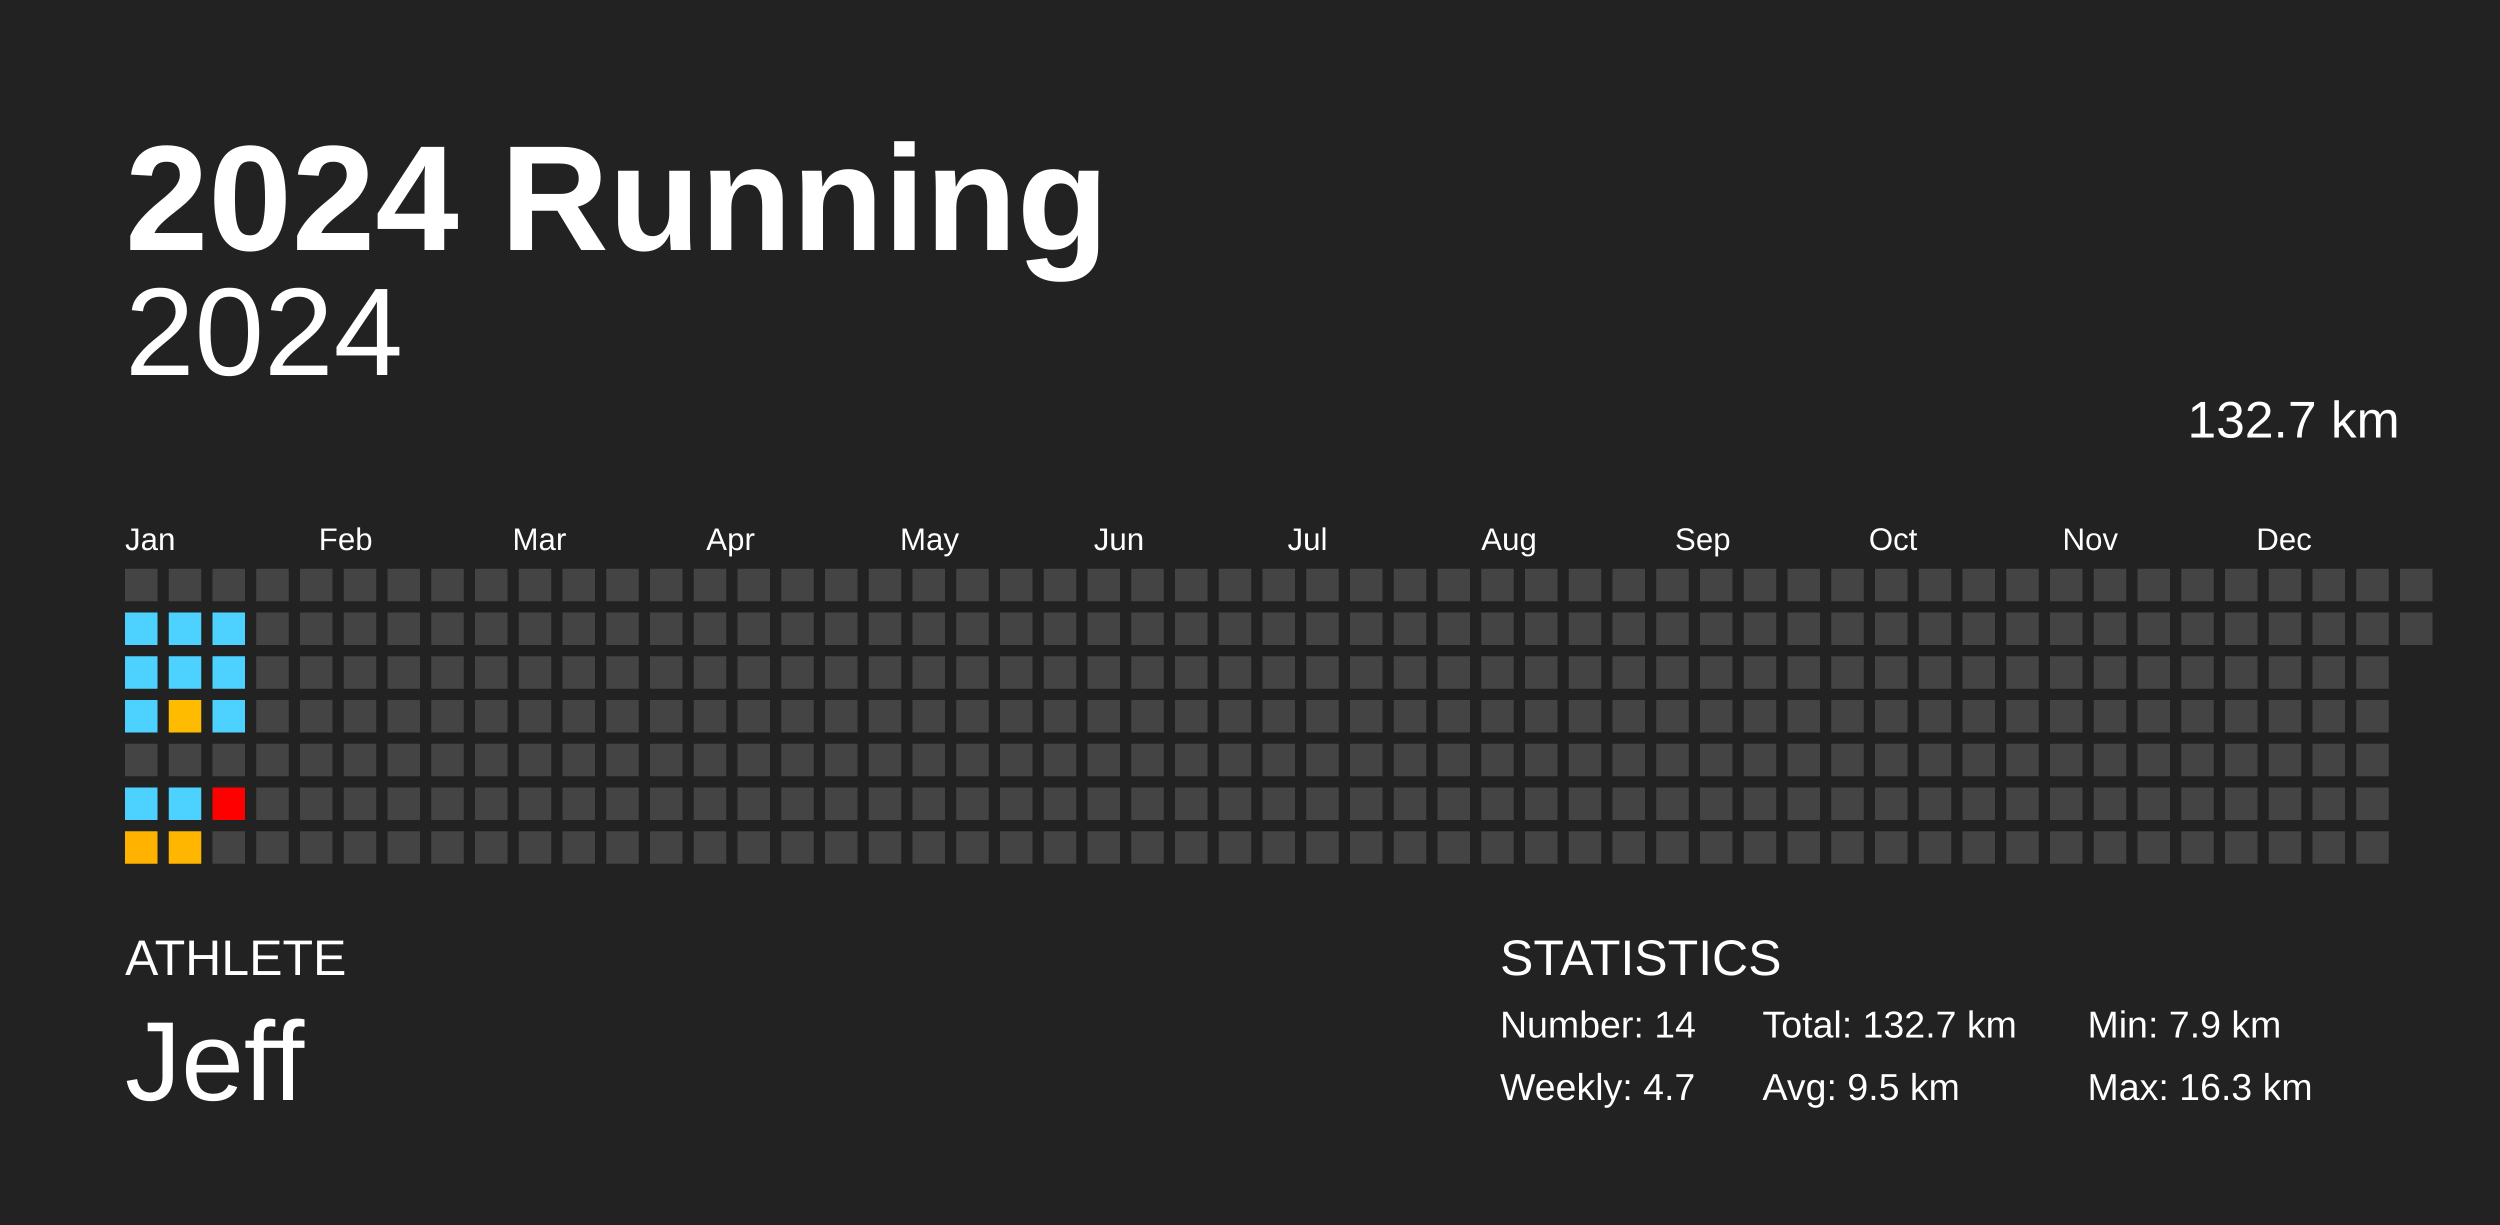
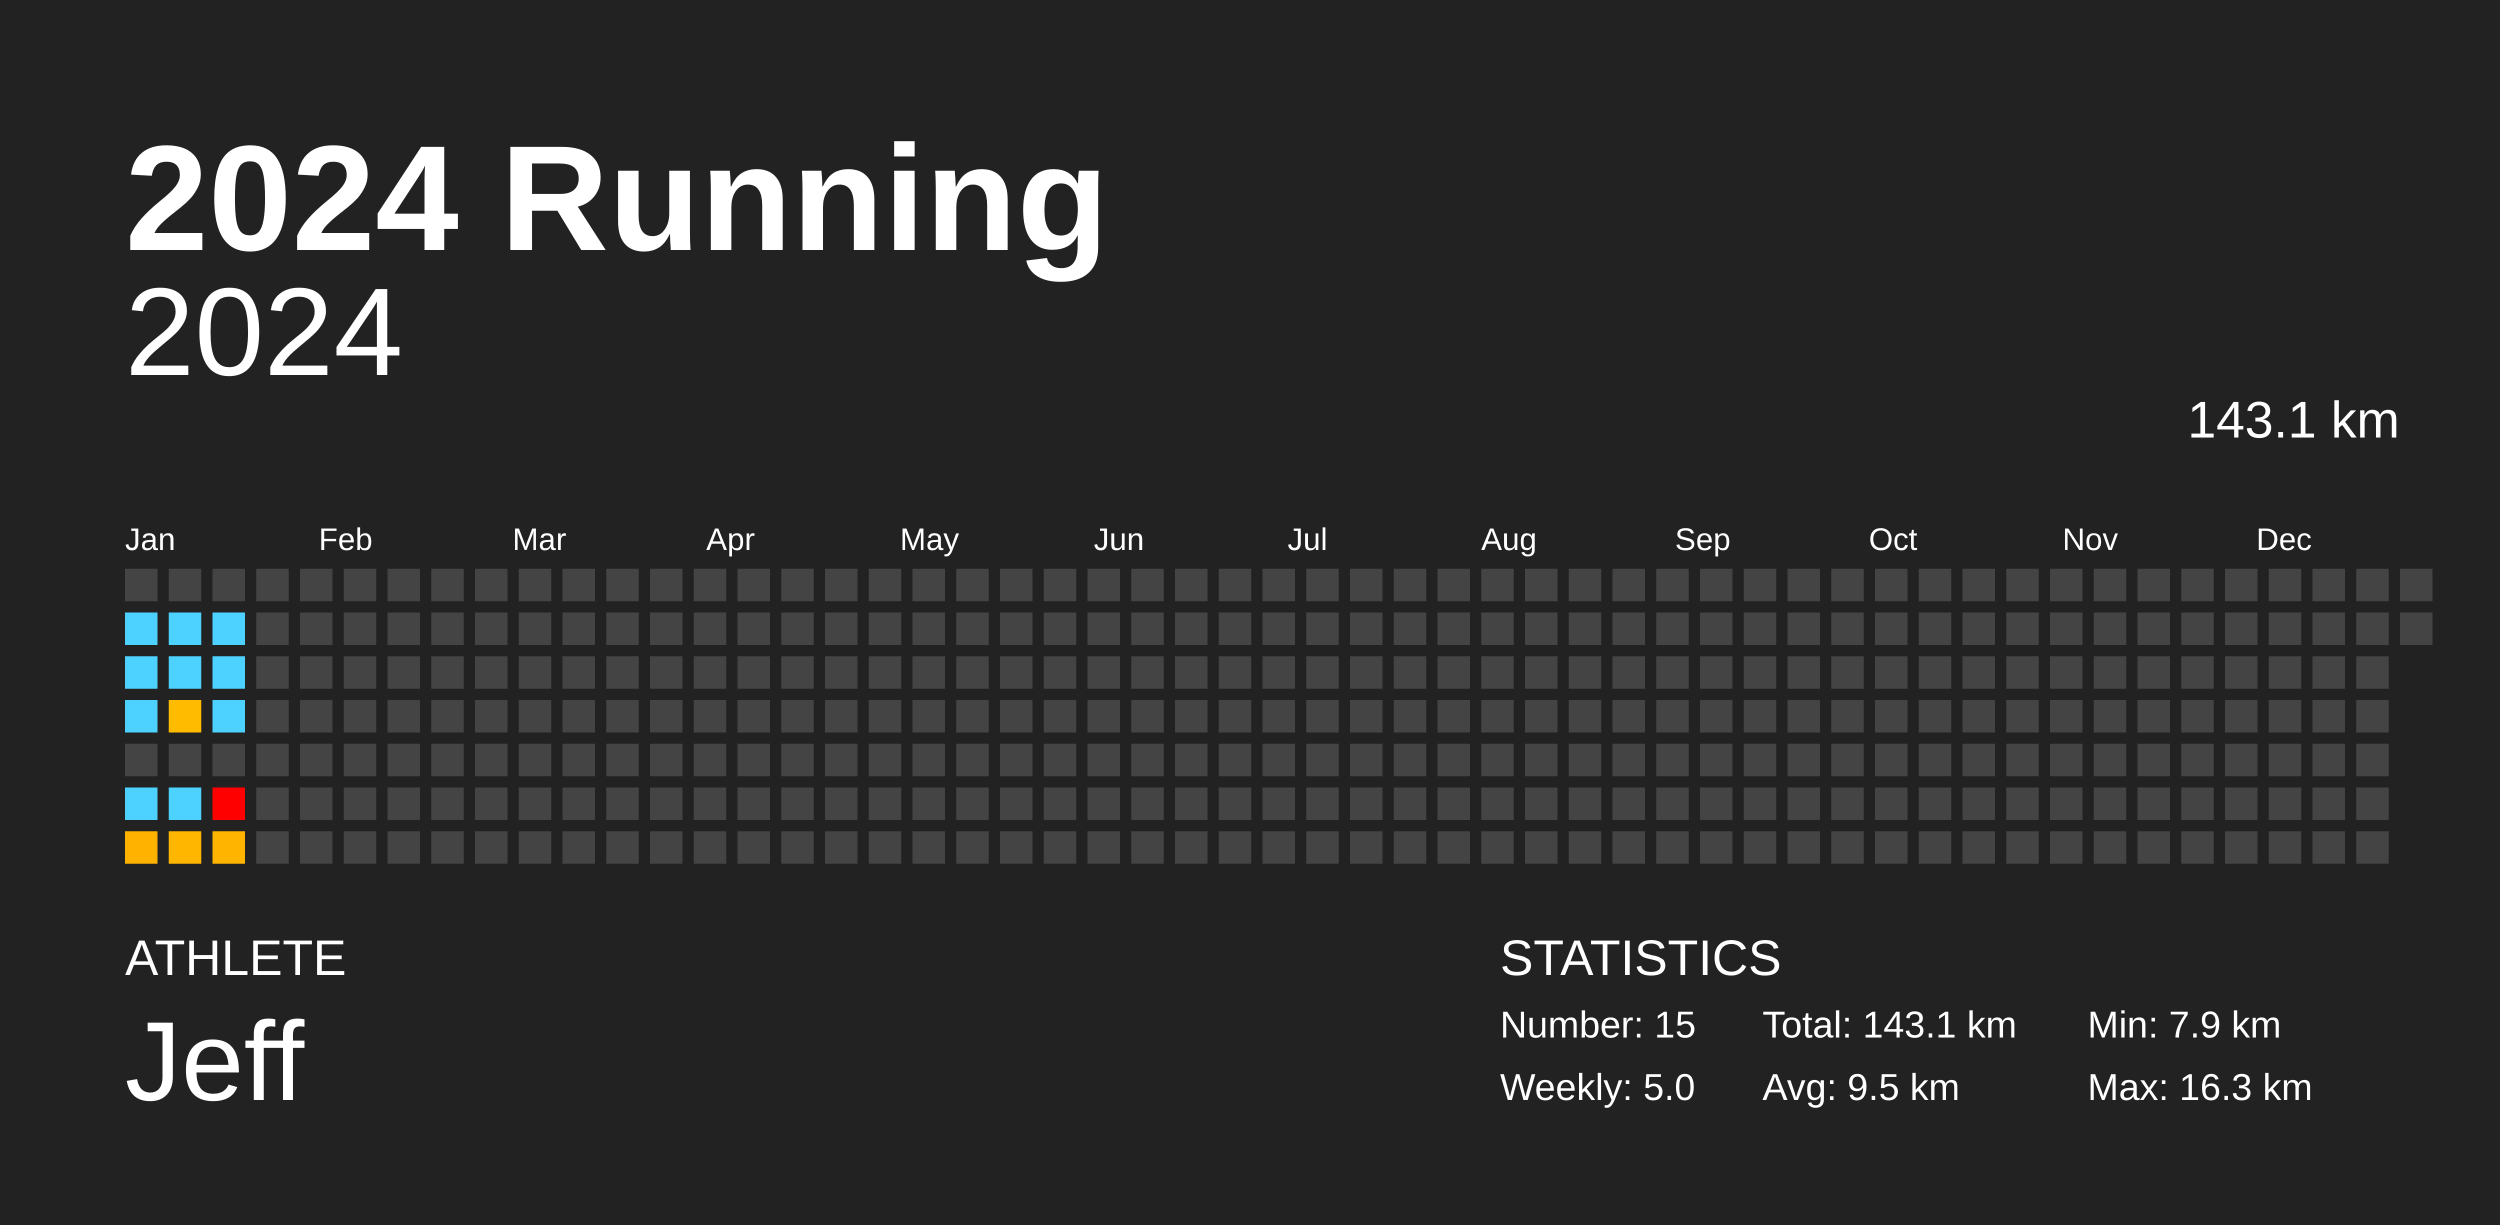
<svg xmlns="http://www.w3.org/2000/svg" baseProfile="full" height="98mm" version="1.1" viewBox="0,0,200,98" width="200mm">
  <defs />
  <rect fill="#222222" height="98" width="200" x="0" y="0" />
  <text fill="#FFFFFF" style="font-size:12px; font-family:Arial; font-weight:bold;" x="10" y="20">2024 Running</text>
  <text fill="#FFFFFF" style="font-size:4px; font-family:Arial" x="10" y="78">ATHLETE</text>
  <text fill="#FFFFFF" style="font-size:9px; font-family:Arial" x="10" y="88">Jeff</text>
  <text fill="#FFFFFF" style="font-size:4px; font-family:Arial" x="120" y="78">STATISTICS</text>
-   <text fill="#FFFFFF" style="font-size:3px; font-family:Arial" x="120" y="83">Number: 14</text>
-   <text fill="#FFFFFF" style="font-size:3px; font-family:Arial" x="120" y="88">Weekly: 4.7</text>
-   <text fill="#FFFFFF" style="font-size:3px; font-family:Arial" x="141" y="83">Total: 132.7 km</text>
+   <text fill="#FFFFFF" style="font-size:3px; font-family:Arial" x="120" y="83">Number: 15</text>
+   <text fill="#FFFFFF" style="font-size:3px; font-family:Arial" x="120" y="88">Weekly: 5.0</text>
+   <text fill="#FFFFFF" style="font-size:3px; font-family:Arial" x="141" y="83">Total: 143.1 km</text>
  <text fill="#FFFFFF" style="font-size:3px; font-family:Arial" x="141" y="88">Avg: 9.5 km</text>
  <text fill="#FFFFFF" style="font-size:3px; font-family:Arial" x="167" y="83">Min: 7.9 km</text>
  <text fill="#FFFFFF" style="font-size:3px; font-family:Arial" x="167" y="88">Max: 16.3 km</text>
  <text alignment-baseline="hanging" fill="#FFFFFF" style="font-size:10.0px; font-family:Arial;" x="10" y="30">2024</text>
-   <text alignment-baseline="hanging" fill="#FFFFFF" style="font-size:4.125px; font-family:Arial;" x="175" y="35">132.7 km</text>
+   <text alignment-baseline="hanging" fill="#FFFFFF" style="font-size:4.125px; font-family:Arial;" x="175" y="35">143.1 km</text>
  <text fill="#FFFFFF" style="font-size:2.5px; font-family:Arial" x="10.0" y="44">Jan</text>
  <text fill="#FFFFFF" style="font-size:2.5px; font-family:Arial" x="25.5" y="44">Feb</text>
  <text fill="#FFFFFF" style="font-size:2.5px; font-family:Arial" x="41.0" y="44">Mar</text>
  <text fill="#FFFFFF" style="font-size:2.5px; font-family:Arial" x="56.5" y="44">Apr</text>
  <text fill="#FFFFFF" style="font-size:2.5px; font-family:Arial" x="72.0" y="44">May</text>
  <text fill="#FFFFFF" style="font-size:2.5px; font-family:Arial" x="87.5" y="44">Jun</text>
  <text fill="#FFFFFF" style="font-size:2.5px; font-family:Arial" x="103.0" y="44">Jul</text>
  <text fill="#FFFFFF" style="font-size:2.5px; font-family:Arial" x="118.5" y="44">Aug</text>
  <text fill="#FFFFFF" style="font-size:2.5px; font-family:Arial" x="134.0" y="44">Sep</text>
  <text fill="#FFFFFF" style="font-size:2.5px; font-family:Arial" x="149.5" y="44">Oct</text>
  <text fill="#FFFFFF" style="font-size:2.5px; font-family:Arial" x="165.0" y="44">Nov</text>
  <text fill="#FFFFFF" style="font-size:2.5px; font-family:Arial" x="180.5" y="44">Dec</text>
  <rect fill="#444444" height="2.6" width="2.6" x="10.0" y="45.5" />
  <rect fill="#4dd2ff" height="2.6" width="2.6" x="10.0" y="49.0" />
  <rect fill="#4dd2ff" height="2.6" width="2.6" x="10.0" y="52.5" />
  <rect fill="#4dd2ff" height="2.6" width="2.6" x="10.0" y="56.0" />
  <rect fill="#444444" height="2.6" width="2.6" x="10.0" y="59.5" />
  <rect fill="#4dd2ff" height="2.6" width="2.6" x="10.0" y="63.0" />
  <rect fill="#ffb200" height="2.6" width="2.6" x="10.0" y="66.5" />
  <rect fill="#444444" height="2.6" width="2.6" x="13.5" y="45.5" />
  <rect fill="#4dd2ff" height="2.6" width="2.6" x="13.5" y="49.0" />
  <rect fill="#4dd2ff" height="2.6" width="2.6" x="13.5" y="52.5" />
  <rect fill="#ffbb00" height="2.6" width="2.6" x="13.5" y="56.0" />
  <rect fill="#444444" height="2.6" width="2.6" x="13.5" y="59.5" />
  <rect fill="#4dd2ff" height="2.6" width="2.6" x="13.5" y="63.0" />
  <rect fill="#ffb600" height="2.6" width="2.6" x="13.5" y="66.5" />
  <rect fill="#444444" height="2.6" width="2.6" x="17.0" y="45.5" />
  <rect fill="#4dd2ff" height="2.6" width="2.6" x="17.0" y="49.0" />
  <rect fill="#4dd2ff" height="2.6" width="2.6" x="17.0" y="52.5" />
  <rect fill="#4dd2ff" height="2.6" width="2.6" x="17.0" y="56.0" />
  <rect fill="#444444" height="2.6" width="2.6" x="17.0" y="59.5" />
  <rect fill="#ff0000" height="2.6" width="2.6" x="17.0" y="63.0" />
-   <rect fill="#444444" height="2.6" width="2.6" x="17.0" y="66.5" />
+   <rect fill="#ffb400" height="2.6" width="2.6" x="17.0" y="66.5" />
  <rect fill="#444444" height="2.6" width="2.6" x="20.5" y="45.5" />
  <rect fill="#444444" height="2.6" width="2.6" x="20.5" y="49.0" />
  <rect fill="#444444" height="2.6" width="2.6" x="20.5" y="52.5" />
  <rect fill="#444444" height="2.6" width="2.6" x="20.5" y="56.0" />
  <rect fill="#444444" height="2.6" width="2.6" x="20.5" y="59.5" />
  <rect fill="#444444" height="2.6" width="2.6" x="20.5" y="63.0" />
  <rect fill="#444444" height="2.6" width="2.6" x="20.5" y="66.5" />
  <rect fill="#444444" height="2.6" width="2.6" x="24.0" y="45.5" />
  <rect fill="#444444" height="2.6" width="2.6" x="24.0" y="49.0" />
  <rect fill="#444444" height="2.6" width="2.6" x="24.0" y="52.5" />
  <rect fill="#444444" height="2.6" width="2.6" x="24.0" y="56.0" />
  <rect fill="#444444" height="2.6" width="2.6" x="24.0" y="59.5" />
  <rect fill="#444444" height="2.6" width="2.6" x="24.0" y="63.0" />
  <rect fill="#444444" height="2.6" width="2.6" x="24.0" y="66.5" />
  <rect fill="#444444" height="2.6" width="2.6" x="27.5" y="45.5" />
  <rect fill="#444444" height="2.6" width="2.6" x="27.5" y="49.0" />
  <rect fill="#444444" height="2.6" width="2.6" x="27.5" y="52.5" />
  <rect fill="#444444" height="2.6" width="2.6" x="27.5" y="56.0" />
  <rect fill="#444444" height="2.6" width="2.6" x="27.5" y="59.5" />
  <rect fill="#444444" height="2.6" width="2.6" x="27.5" y="63.0" />
  <rect fill="#444444" height="2.6" width="2.6" x="27.5" y="66.5" />
  <rect fill="#444444" height="2.6" width="2.6" x="31.0" y="45.5" />
  <rect fill="#444444" height="2.6" width="2.6" x="31.0" y="49.0" />
  <rect fill="#444444" height="2.6" width="2.6" x="31.0" y="52.5" />
  <rect fill="#444444" height="2.6" width="2.6" x="31.0" y="56.0" />
  <rect fill="#444444" height="2.6" width="2.6" x="31.0" y="59.5" />
  <rect fill="#444444" height="2.6" width="2.6" x="31.0" y="63.0" />
  <rect fill="#444444" height="2.6" width="2.6" x="31.0" y="66.5" />
  <rect fill="#444444" height="2.6" width="2.6" x="34.5" y="45.5" />
  <rect fill="#444444" height="2.6" width="2.6" x="34.5" y="49.0" />
  <rect fill="#444444" height="2.6" width="2.6" x="34.5" y="52.5" />
  <rect fill="#444444" height="2.6" width="2.6" x="34.5" y="56.0" />
  <rect fill="#444444" height="2.6" width="2.6" x="34.5" y="59.5" />
  <rect fill="#444444" height="2.6" width="2.6" x="34.5" y="63.0" />
  <rect fill="#444444" height="2.6" width="2.6" x="34.5" y="66.5" />
  <rect fill="#444444" height="2.6" width="2.6" x="38.0" y="45.5" />
  <rect fill="#444444" height="2.6" width="2.6" x="38.0" y="49.0" />
  <rect fill="#444444" height="2.6" width="2.6" x="38.0" y="52.5" />
  <rect fill="#444444" height="2.6" width="2.6" x="38.0" y="56.0" />
  <rect fill="#444444" height="2.6" width="2.6" x="38.0" y="59.5" />
  <rect fill="#444444" height="2.6" width="2.6" x="38.0" y="63.0" />
  <rect fill="#444444" height="2.6" width="2.6" x="38.0" y="66.5" />
  <rect fill="#444444" height="2.6" width="2.6" x="41.5" y="45.5" />
  <rect fill="#444444" height="2.6" width="2.6" x="41.5" y="49.0" />
  <rect fill="#444444" height="2.6" width="2.6" x="41.5" y="52.5" />
  <rect fill="#444444" height="2.6" width="2.6" x="41.5" y="56.0" />
  <rect fill="#444444" height="2.6" width="2.6" x="41.5" y="59.5" />
  <rect fill="#444444" height="2.6" width="2.6" x="41.5" y="63.0" />
  <rect fill="#444444" height="2.6" width="2.6" x="41.5" y="66.5" />
  <rect fill="#444444" height="2.6" width="2.6" x="45.0" y="45.5" />
  <rect fill="#444444" height="2.6" width="2.6" x="45.0" y="49.0" />
  <rect fill="#444444" height="2.6" width="2.6" x="45.0" y="52.5" />
  <rect fill="#444444" height="2.6" width="2.6" x="45.0" y="56.0" />
  <rect fill="#444444" height="2.6" width="2.6" x="45.0" y="59.5" />
  <rect fill="#444444" height="2.6" width="2.6" x="45.0" y="63.0" />
  <rect fill="#444444" height="2.6" width="2.6" x="45.0" y="66.5" />
  <rect fill="#444444" height="2.6" width="2.6" x="48.5" y="45.5" />
  <rect fill="#444444" height="2.6" width="2.6" x="48.5" y="49.0" />
  <rect fill="#444444" height="2.6" width="2.6" x="48.5" y="52.5" />
  <rect fill="#444444" height="2.6" width="2.6" x="48.5" y="56.0" />
  <rect fill="#444444" height="2.6" width="2.6" x="48.5" y="59.5" />
  <rect fill="#444444" height="2.6" width="2.6" x="48.5" y="63.0" />
  <rect fill="#444444" height="2.6" width="2.6" x="48.5" y="66.5" />
  <rect fill="#444444" height="2.6" width="2.6" x="52.0" y="45.5" />
  <rect fill="#444444" height="2.6" width="2.6" x="52.0" y="49.0" />
  <rect fill="#444444" height="2.6" width="2.6" x="52.0" y="52.5" />
  <rect fill="#444444" height="2.6" width="2.6" x="52.0" y="56.0" />
  <rect fill="#444444" height="2.6" width="2.6" x="52.0" y="59.5" />
  <rect fill="#444444" height="2.6" width="2.6" x="52.0" y="63.0" />
  <rect fill="#444444" height="2.6" width="2.6" x="52.0" y="66.5" />
  <rect fill="#444444" height="2.6" width="2.6" x="55.5" y="45.5" />
  <rect fill="#444444" height="2.6" width="2.6" x="55.5" y="49.0" />
  <rect fill="#444444" height="2.6" width="2.6" x="55.5" y="52.5" />
  <rect fill="#444444" height="2.6" width="2.6" x="55.5" y="56.0" />
  <rect fill="#444444" height="2.6" width="2.6" x="55.5" y="59.5" />
  <rect fill="#444444" height="2.6" width="2.6" x="55.5" y="63.0" />
  <rect fill="#444444" height="2.6" width="2.6" x="55.5" y="66.5" />
  <rect fill="#444444" height="2.6" width="2.6" x="59.0" y="45.5" />
  <rect fill="#444444" height="2.6" width="2.6" x="59.0" y="49.0" />
  <rect fill="#444444" height="2.6" width="2.6" x="59.0" y="52.5" />
  <rect fill="#444444" height="2.6" width="2.6" x="59.0" y="56.0" />
  <rect fill="#444444" height="2.6" width="2.6" x="59.0" y="59.5" />
  <rect fill="#444444" height="2.6" width="2.6" x="59.0" y="63.0" />
  <rect fill="#444444" height="2.6" width="2.6" x="59.0" y="66.5" />
  <rect fill="#444444" height="2.6" width="2.6" x="62.5" y="45.5" />
  <rect fill="#444444" height="2.6" width="2.6" x="62.5" y="49.0" />
  <rect fill="#444444" height="2.6" width="2.6" x="62.5" y="52.5" />
  <rect fill="#444444" height="2.6" width="2.6" x="62.5" y="56.0" />
  <rect fill="#444444" height="2.6" width="2.6" x="62.5" y="59.5" />
  <rect fill="#444444" height="2.6" width="2.6" x="62.5" y="63.0" />
  <rect fill="#444444" height="2.6" width="2.6" x="62.5" y="66.5" />
  <rect fill="#444444" height="2.6" width="2.6" x="66.0" y="45.5" />
  <rect fill="#444444" height="2.6" width="2.6" x="66.0" y="49.0" />
  <rect fill="#444444" height="2.6" width="2.6" x="66.0" y="52.5" />
  <rect fill="#444444" height="2.6" width="2.6" x="66.0" y="56.0" />
  <rect fill="#444444" height="2.6" width="2.6" x="66.0" y="59.5" />
  <rect fill="#444444" height="2.6" width="2.6" x="66.0" y="63.0" />
  <rect fill="#444444" height="2.6" width="2.6" x="66.0" y="66.5" />
  <rect fill="#444444" height="2.6" width="2.6" x="69.5" y="45.5" />
  <rect fill="#444444" height="2.6" width="2.6" x="69.5" y="49.0" />
  <rect fill="#444444" height="2.6" width="2.6" x="69.5" y="52.5" />
  <rect fill="#444444" height="2.6" width="2.6" x="69.5" y="56.0" />
  <rect fill="#444444" height="2.6" width="2.6" x="69.5" y="59.5" />
  <rect fill="#444444" height="2.6" width="2.6" x="69.5" y="63.0" />
  <rect fill="#444444" height="2.6" width="2.6" x="69.5" y="66.5" />
  <rect fill="#444444" height="2.6" width="2.6" x="73.0" y="45.5" />
  <rect fill="#444444" height="2.6" width="2.6" x="73.0" y="49.0" />
  <rect fill="#444444" height="2.6" width="2.6" x="73.0" y="52.5" />
  <rect fill="#444444" height="2.6" width="2.6" x="73.0" y="56.0" />
  <rect fill="#444444" height="2.6" width="2.6" x="73.0" y="59.5" />
  <rect fill="#444444" height="2.6" width="2.6" x="73.0" y="63.0" />
  <rect fill="#444444" height="2.6" width="2.6" x="73.0" y="66.5" />
  <rect fill="#444444" height="2.6" width="2.6" x="76.5" y="45.5" />
  <rect fill="#444444" height="2.6" width="2.6" x="76.5" y="49.0" />
  <rect fill="#444444" height="2.6" width="2.6" x="76.5" y="52.5" />
  <rect fill="#444444" height="2.6" width="2.6" x="76.5" y="56.0" />
  <rect fill="#444444" height="2.6" width="2.6" x="76.5" y="59.5" />
  <rect fill="#444444" height="2.6" width="2.6" x="76.5" y="63.0" />
  <rect fill="#444444" height="2.6" width="2.6" x="76.5" y="66.5" />
  <rect fill="#444444" height="2.6" width="2.6" x="80.0" y="45.5" />
  <rect fill="#444444" height="2.6" width="2.6" x="80.0" y="49.0" />
  <rect fill="#444444" height="2.6" width="2.6" x="80.0" y="52.5" />
  <rect fill="#444444" height="2.6" width="2.6" x="80.0" y="56.0" />
  <rect fill="#444444" height="2.6" width="2.6" x="80.0" y="59.5" />
  <rect fill="#444444" height="2.6" width="2.6" x="80.0" y="63.0" />
  <rect fill="#444444" height="2.6" width="2.6" x="80.0" y="66.5" />
  <rect fill="#444444" height="2.6" width="2.6" x="83.5" y="45.5" />
  <rect fill="#444444" height="2.6" width="2.6" x="83.5" y="49.0" />
  <rect fill="#444444" height="2.6" width="2.6" x="83.5" y="52.5" />
  <rect fill="#444444" height="2.6" width="2.6" x="83.5" y="56.0" />
  <rect fill="#444444" height="2.6" width="2.6" x="83.5" y="59.5" />
  <rect fill="#444444" height="2.6" width="2.6" x="83.5" y="63.0" />
  <rect fill="#444444" height="2.6" width="2.6" x="83.5" y="66.5" />
  <rect fill="#444444" height="2.6" width="2.6" x="87.0" y="45.5" />
  <rect fill="#444444" height="2.6" width="2.6" x="87.0" y="49.0" />
  <rect fill="#444444" height="2.6" width="2.6" x="87.0" y="52.5" />
  <rect fill="#444444" height="2.6" width="2.6" x="87.0" y="56.0" />
  <rect fill="#444444" height="2.6" width="2.6" x="87.0" y="59.5" />
  <rect fill="#444444" height="2.6" width="2.6" x="87.0" y="63.0" />
  <rect fill="#444444" height="2.6" width="2.6" x="87.0" y="66.5" />
  <rect fill="#444444" height="2.6" width="2.6" x="90.5" y="45.5" />
  <rect fill="#444444" height="2.6" width="2.6" x="90.5" y="49.0" />
  <rect fill="#444444" height="2.6" width="2.6" x="90.5" y="52.5" />
  <rect fill="#444444" height="2.6" width="2.6" x="90.5" y="56.0" />
  <rect fill="#444444" height="2.6" width="2.6" x="90.5" y="59.5" />
  <rect fill="#444444" height="2.6" width="2.6" x="90.5" y="63.0" />
  <rect fill="#444444" height="2.6" width="2.6" x="90.5" y="66.5" />
  <rect fill="#444444" height="2.6" width="2.6" x="94.0" y="45.5" />
  <rect fill="#444444" height="2.6" width="2.6" x="94.0" y="49.0" />
  <rect fill="#444444" height="2.6" width="2.6" x="94.0" y="52.5" />
  <rect fill="#444444" height="2.6" width="2.6" x="94.0" y="56.0" />
  <rect fill="#444444" height="2.6" width="2.6" x="94.0" y="59.5" />
  <rect fill="#444444" height="2.6" width="2.6" x="94.0" y="63.0" />
  <rect fill="#444444" height="2.6" width="2.6" x="94.0" y="66.5" />
  <rect fill="#444444" height="2.6" width="2.6" x="97.5" y="45.5" />
  <rect fill="#444444" height="2.6" width="2.6" x="97.5" y="49.0" />
  <rect fill="#444444" height="2.6" width="2.6" x="97.5" y="52.5" />
  <rect fill="#444444" height="2.6" width="2.6" x="97.5" y="56.0" />
  <rect fill="#444444" height="2.6" width="2.6" x="97.5" y="59.5" />
  <rect fill="#444444" height="2.6" width="2.6" x="97.5" y="63.0" />
  <rect fill="#444444" height="2.6" width="2.6" x="97.5" y="66.5" />
  <rect fill="#444444" height="2.6" width="2.6" x="101.0" y="45.5" />
  <rect fill="#444444" height="2.6" width="2.6" x="101.0" y="49.0" />
  <rect fill="#444444" height="2.6" width="2.6" x="101.0" y="52.5" />
  <rect fill="#444444" height="2.6" width="2.6" x="101.0" y="56.0" />
  <rect fill="#444444" height="2.6" width="2.6" x="101.0" y="59.5" />
  <rect fill="#444444" height="2.6" width="2.6" x="101.0" y="63.0" />
  <rect fill="#444444" height="2.6" width="2.6" x="101.0" y="66.5" />
  <rect fill="#444444" height="2.6" width="2.6" x="104.5" y="45.5" />
  <rect fill="#444444" height="2.6" width="2.6" x="104.5" y="49.0" />
  <rect fill="#444444" height="2.6" width="2.6" x="104.5" y="52.5" />
  <rect fill="#444444" height="2.6" width="2.6" x="104.5" y="56.0" />
  <rect fill="#444444" height="2.6" width="2.6" x="104.5" y="59.5" />
  <rect fill="#444444" height="2.6" width="2.6" x="104.5" y="63.0" />
  <rect fill="#444444" height="2.6" width="2.6" x="104.5" y="66.5" />
  <rect fill="#444444" height="2.6" width="2.6" x="108.0" y="45.5" />
  <rect fill="#444444" height="2.6" width="2.6" x="108.0" y="49.0" />
  <rect fill="#444444" height="2.6" width="2.6" x="108.0" y="52.5" />
  <rect fill="#444444" height="2.6" width="2.6" x="108.0" y="56.0" />
  <rect fill="#444444" height="2.6" width="2.6" x="108.0" y="59.5" />
  <rect fill="#444444" height="2.6" width="2.6" x="108.0" y="63.0" />
  <rect fill="#444444" height="2.6" width="2.6" x="108.0" y="66.5" />
  <rect fill="#444444" height="2.6" width="2.6" x="111.5" y="45.5" />
  <rect fill="#444444" height="2.6" width="2.6" x="111.5" y="49.0" />
  <rect fill="#444444" height="2.6" width="2.6" x="111.5" y="52.5" />
  <rect fill="#444444" height="2.6" width="2.6" x="111.5" y="56.0" />
  <rect fill="#444444" height="2.6" width="2.6" x="111.5" y="59.5" />
  <rect fill="#444444" height="2.6" width="2.6" x="111.5" y="63.0" />
  <rect fill="#444444" height="2.6" width="2.6" x="111.5" y="66.5" />
  <rect fill="#444444" height="2.6" width="2.6" x="115.0" y="45.5" />
  <rect fill="#444444" height="2.6" width="2.6" x="115.0" y="49.0" />
  <rect fill="#444444" height="2.6" width="2.6" x="115.0" y="52.5" />
  <rect fill="#444444" height="2.6" width="2.6" x="115.0" y="56.0" />
  <rect fill="#444444" height="2.6" width="2.6" x="115.0" y="59.5" />
  <rect fill="#444444" height="2.6" width="2.6" x="115.0" y="63.0" />
  <rect fill="#444444" height="2.6" width="2.6" x="115.0" y="66.5" />
  <rect fill="#444444" height="2.6" width="2.6" x="118.5" y="45.5" />
  <rect fill="#444444" height="2.6" width="2.6" x="118.5" y="49.0" />
  <rect fill="#444444" height="2.6" width="2.6" x="118.5" y="52.5" />
  <rect fill="#444444" height="2.6" width="2.6" x="118.5" y="56.0" />
  <rect fill="#444444" height="2.6" width="2.6" x="118.5" y="59.5" />
  <rect fill="#444444" height="2.6" width="2.6" x="118.5" y="63.0" />
  <rect fill="#444444" height="2.6" width="2.6" x="118.5" y="66.5" />
  <rect fill="#444444" height="2.6" width="2.6" x="122.0" y="45.5" />
  <rect fill="#444444" height="2.6" width="2.6" x="122.0" y="49.0" />
  <rect fill="#444444" height="2.6" width="2.6" x="122.0" y="52.5" />
  <rect fill="#444444" height="2.6" width="2.6" x="122.0" y="56.0" />
  <rect fill="#444444" height="2.6" width="2.6" x="122.0" y="59.5" />
  <rect fill="#444444" height="2.6" width="2.6" x="122.0" y="63.0" />
  <rect fill="#444444" height="2.6" width="2.6" x="122.0" y="66.5" />
  <rect fill="#444444" height="2.6" width="2.6" x="125.5" y="45.5" />
  <rect fill="#444444" height="2.6" width="2.6" x="125.5" y="49.0" />
  <rect fill="#444444" height="2.6" width="2.6" x="125.5" y="52.5" />
  <rect fill="#444444" height="2.6" width="2.6" x="125.5" y="56.0" />
  <rect fill="#444444" height="2.6" width="2.6" x="125.5" y="59.5" />
  <rect fill="#444444" height="2.6" width="2.6" x="125.5" y="63.0" />
  <rect fill="#444444" height="2.6" width="2.6" x="125.5" y="66.5" />
  <rect fill="#444444" height="2.6" width="2.6" x="129.0" y="45.5" />
  <rect fill="#444444" height="2.6" width="2.6" x="129.0" y="49.0" />
  <rect fill="#444444" height="2.6" width="2.6" x="129.0" y="52.5" />
  <rect fill="#444444" height="2.6" width="2.6" x="129.0" y="56.0" />
  <rect fill="#444444" height="2.6" width="2.6" x="129.0" y="59.5" />
  <rect fill="#444444" height="2.6" width="2.6" x="129.0" y="63.0" />
  <rect fill="#444444" height="2.6" width="2.6" x="129.0" y="66.5" />
  <rect fill="#444444" height="2.6" width="2.6" x="132.5" y="45.5" />
  <rect fill="#444444" height="2.6" width="2.6" x="132.5" y="49.0" />
  <rect fill="#444444" height="2.6" width="2.6" x="132.5" y="52.5" />
  <rect fill="#444444" height="2.6" width="2.6" x="132.5" y="56.0" />
  <rect fill="#444444" height="2.6" width="2.6" x="132.5" y="59.5" />
  <rect fill="#444444" height="2.6" width="2.6" x="132.5" y="63.0" />
  <rect fill="#444444" height="2.6" width="2.6" x="132.5" y="66.5" />
  <rect fill="#444444" height="2.6" width="2.6" x="136.0" y="45.5" />
  <rect fill="#444444" height="2.6" width="2.6" x="136.0" y="49.0" />
  <rect fill="#444444" height="2.6" width="2.6" x="136.0" y="52.5" />
  <rect fill="#444444" height="2.6" width="2.6" x="136.0" y="56.0" />
  <rect fill="#444444" height="2.6" width="2.6" x="136.0" y="59.5" />
  <rect fill="#444444" height="2.6" width="2.6" x="136.0" y="63.0" />
  <rect fill="#444444" height="2.6" width="2.6" x="136.0" y="66.5" />
  <rect fill="#444444" height="2.6" width="2.6" x="139.5" y="45.5" />
  <rect fill="#444444" height="2.6" width="2.6" x="139.5" y="49.0" />
  <rect fill="#444444" height="2.6" width="2.6" x="139.5" y="52.5" />
  <rect fill="#444444" height="2.6" width="2.6" x="139.5" y="56.0" />
  <rect fill="#444444" height="2.6" width="2.6" x="139.5" y="59.5" />
  <rect fill="#444444" height="2.6" width="2.6" x="139.5" y="63.0" />
  <rect fill="#444444" height="2.6" width="2.6" x="139.5" y="66.5" />
  <rect fill="#444444" height="2.6" width="2.6" x="143.0" y="45.5" />
  <rect fill="#444444" height="2.6" width="2.6" x="143.0" y="49.0" />
  <rect fill="#444444" height="2.6" width="2.6" x="143.0" y="52.5" />
  <rect fill="#444444" height="2.6" width="2.6" x="143.0" y="56.0" />
  <rect fill="#444444" height="2.6" width="2.6" x="143.0" y="59.5" />
  <rect fill="#444444" height="2.6" width="2.6" x="143.0" y="63.0" />
  <rect fill="#444444" height="2.6" width="2.6" x="143.0" y="66.5" />
  <rect fill="#444444" height="2.6" width="2.6" x="146.5" y="45.5" />
  <rect fill="#444444" height="2.6" width="2.6" x="146.5" y="49.0" />
  <rect fill="#444444" height="2.6" width="2.6" x="146.5" y="52.5" />
  <rect fill="#444444" height="2.6" width="2.6" x="146.5" y="56.0" />
  <rect fill="#444444" height="2.6" width="2.6" x="146.5" y="59.5" />
  <rect fill="#444444" height="2.6" width="2.6" x="146.5" y="63.0" />
  <rect fill="#444444" height="2.6" width="2.6" x="146.5" y="66.5" />
  <rect fill="#444444" height="2.6" width="2.6" x="150.0" y="45.5" />
  <rect fill="#444444" height="2.6" width="2.6" x="150.0" y="49.0" />
  <rect fill="#444444" height="2.6" width="2.6" x="150.0" y="52.5" />
  <rect fill="#444444" height="2.6" width="2.6" x="150.0" y="56.0" />
  <rect fill="#444444" height="2.6" width="2.6" x="150.0" y="59.5" />
  <rect fill="#444444" height="2.6" width="2.6" x="150.0" y="63.0" />
  <rect fill="#444444" height="2.6" width="2.6" x="150.0" y="66.5" />
  <rect fill="#444444" height="2.6" width="2.6" x="153.5" y="45.5" />
  <rect fill="#444444" height="2.6" width="2.6" x="153.5" y="49.0" />
  <rect fill="#444444" height="2.6" width="2.6" x="153.5" y="52.5" />
  <rect fill="#444444" height="2.6" width="2.6" x="153.5" y="56.0" />
  <rect fill="#444444" height="2.6" width="2.6" x="153.5" y="59.5" />
  <rect fill="#444444" height="2.6" width="2.6" x="153.5" y="63.0" />
  <rect fill="#444444" height="2.6" width="2.6" x="153.5" y="66.5" />
  <rect fill="#444444" height="2.6" width="2.6" x="157.0" y="45.5" />
  <rect fill="#444444" height="2.6" width="2.6" x="157.0" y="49.0" />
  <rect fill="#444444" height="2.6" width="2.6" x="157.0" y="52.5" />
  <rect fill="#444444" height="2.6" width="2.6" x="157.0" y="56.0" />
  <rect fill="#444444" height="2.6" width="2.6" x="157.0" y="59.5" />
  <rect fill="#444444" height="2.6" width="2.6" x="157.0" y="63.0" />
  <rect fill="#444444" height="2.6" width="2.6" x="157.0" y="66.5" />
  <rect fill="#444444" height="2.6" width="2.6" x="160.5" y="45.5" />
  <rect fill="#444444" height="2.6" width="2.6" x="160.5" y="49.0" />
  <rect fill="#444444" height="2.6" width="2.6" x="160.5" y="52.5" />
  <rect fill="#444444" height="2.6" width="2.6" x="160.5" y="56.0" />
  <rect fill="#444444" height="2.6" width="2.6" x="160.5" y="59.5" />
  <rect fill="#444444" height="2.6" width="2.6" x="160.5" y="63.0" />
  <rect fill="#444444" height="2.6" width="2.6" x="160.5" y="66.5" />
  <rect fill="#444444" height="2.6" width="2.6" x="164.0" y="45.5" />
  <rect fill="#444444" height="2.6" width="2.6" x="164.0" y="49.0" />
  <rect fill="#444444" height="2.6" width="2.6" x="164.0" y="52.5" />
  <rect fill="#444444" height="2.6" width="2.6" x="164.0" y="56.0" />
  <rect fill="#444444" height="2.6" width="2.6" x="164.0" y="59.5" />
  <rect fill="#444444" height="2.6" width="2.6" x="164.0" y="63.0" />
  <rect fill="#444444" height="2.6" width="2.6" x="164.0" y="66.5" />
  <rect fill="#444444" height="2.6" width="2.6" x="167.5" y="45.5" />
  <rect fill="#444444" height="2.6" width="2.6" x="167.5" y="49.0" />
  <rect fill="#444444" height="2.6" width="2.6" x="167.5" y="52.5" />
  <rect fill="#444444" height="2.6" width="2.6" x="167.5" y="56.0" />
  <rect fill="#444444" height="2.6" width="2.6" x="167.5" y="59.5" />
  <rect fill="#444444" height="2.6" width="2.6" x="167.5" y="63.0" />
  <rect fill="#444444" height="2.6" width="2.6" x="167.5" y="66.5" />
  <rect fill="#444444" height="2.6" width="2.6" x="171.0" y="45.5" />
  <rect fill="#444444" height="2.6" width="2.6" x="171.0" y="49.0" />
  <rect fill="#444444" height="2.6" width="2.6" x="171.0" y="52.5" />
  <rect fill="#444444" height="2.6" width="2.6" x="171.0" y="56.0" />
  <rect fill="#444444" height="2.6" width="2.6" x="171.0" y="59.5" />
  <rect fill="#444444" height="2.6" width="2.6" x="171.0" y="63.0" />
  <rect fill="#444444" height="2.6" width="2.6" x="171.0" y="66.5" />
  <rect fill="#444444" height="2.6" width="2.6" x="174.5" y="45.5" />
  <rect fill="#444444" height="2.6" width="2.6" x="174.5" y="49.0" />
  <rect fill="#444444" height="2.6" width="2.6" x="174.5" y="52.5" />
  <rect fill="#444444" height="2.6" width="2.6" x="174.5" y="56.0" />
  <rect fill="#444444" height="2.6" width="2.6" x="174.5" y="59.5" />
  <rect fill="#444444" height="2.6" width="2.6" x="174.5" y="63.0" />
  <rect fill="#444444" height="2.6" width="2.6" x="174.5" y="66.5" />
  <rect fill="#444444" height="2.6" width="2.6" x="178.0" y="45.5" />
  <rect fill="#444444" height="2.6" width="2.6" x="178.0" y="49.0" />
  <rect fill="#444444" height="2.6" width="2.6" x="178.0" y="52.5" />
  <rect fill="#444444" height="2.6" width="2.6" x="178.0" y="56.0" />
  <rect fill="#444444" height="2.6" width="2.6" x="178.0" y="59.5" />
  <rect fill="#444444" height="2.6" width="2.6" x="178.0" y="63.0" />
  <rect fill="#444444" height="2.6" width="2.6" x="178.0" y="66.5" />
  <rect fill="#444444" height="2.6" width="2.6" x="181.5" y="45.5" />
  <rect fill="#444444" height="2.6" width="2.6" x="181.5" y="49.0" />
  <rect fill="#444444" height="2.6" width="2.6" x="181.5" y="52.5" />
  <rect fill="#444444" height="2.6" width="2.6" x="181.5" y="56.0" />
  <rect fill="#444444" height="2.6" width="2.6" x="181.5" y="59.5" />
  <rect fill="#444444" height="2.6" width="2.6" x="181.5" y="63.0" />
  <rect fill="#444444" height="2.6" width="2.6" x="181.5" y="66.5" />
  <rect fill="#444444" height="2.6" width="2.6" x="185.0" y="45.5" />
  <rect fill="#444444" height="2.6" width="2.6" x="185.0" y="49.0" />
  <rect fill="#444444" height="2.6" width="2.6" x="185.0" y="52.5" />
  <rect fill="#444444" height="2.6" width="2.6" x="185.0" y="56.0" />
  <rect fill="#444444" height="2.6" width="2.6" x="185.0" y="59.5" />
  <rect fill="#444444" height="2.6" width="2.6" x="185.0" y="63.0" />
  <rect fill="#444444" height="2.6" width="2.6" x="185.0" y="66.5" />
  <rect fill="#444444" height="2.6" width="2.6" x="188.5" y="45.5" />
  <rect fill="#444444" height="2.6" width="2.6" x="188.5" y="49.0" />
  <rect fill="#444444" height="2.6" width="2.6" x="188.5" y="52.5" />
  <rect fill="#444444" height="2.6" width="2.6" x="188.5" y="56.0" />
  <rect fill="#444444" height="2.6" width="2.6" x="188.5" y="59.5" />
  <rect fill="#444444" height="2.6" width="2.6" x="188.5" y="63.0" />
  <rect fill="#444444" height="2.6" width="2.6" x="188.5" y="66.5" />
  <rect fill="#444444" height="2.6" width="2.6" x="192.0" y="45.5" />
  <rect fill="#444444" height="2.6" width="2.6" x="192.0" y="49.0" />
</svg>
